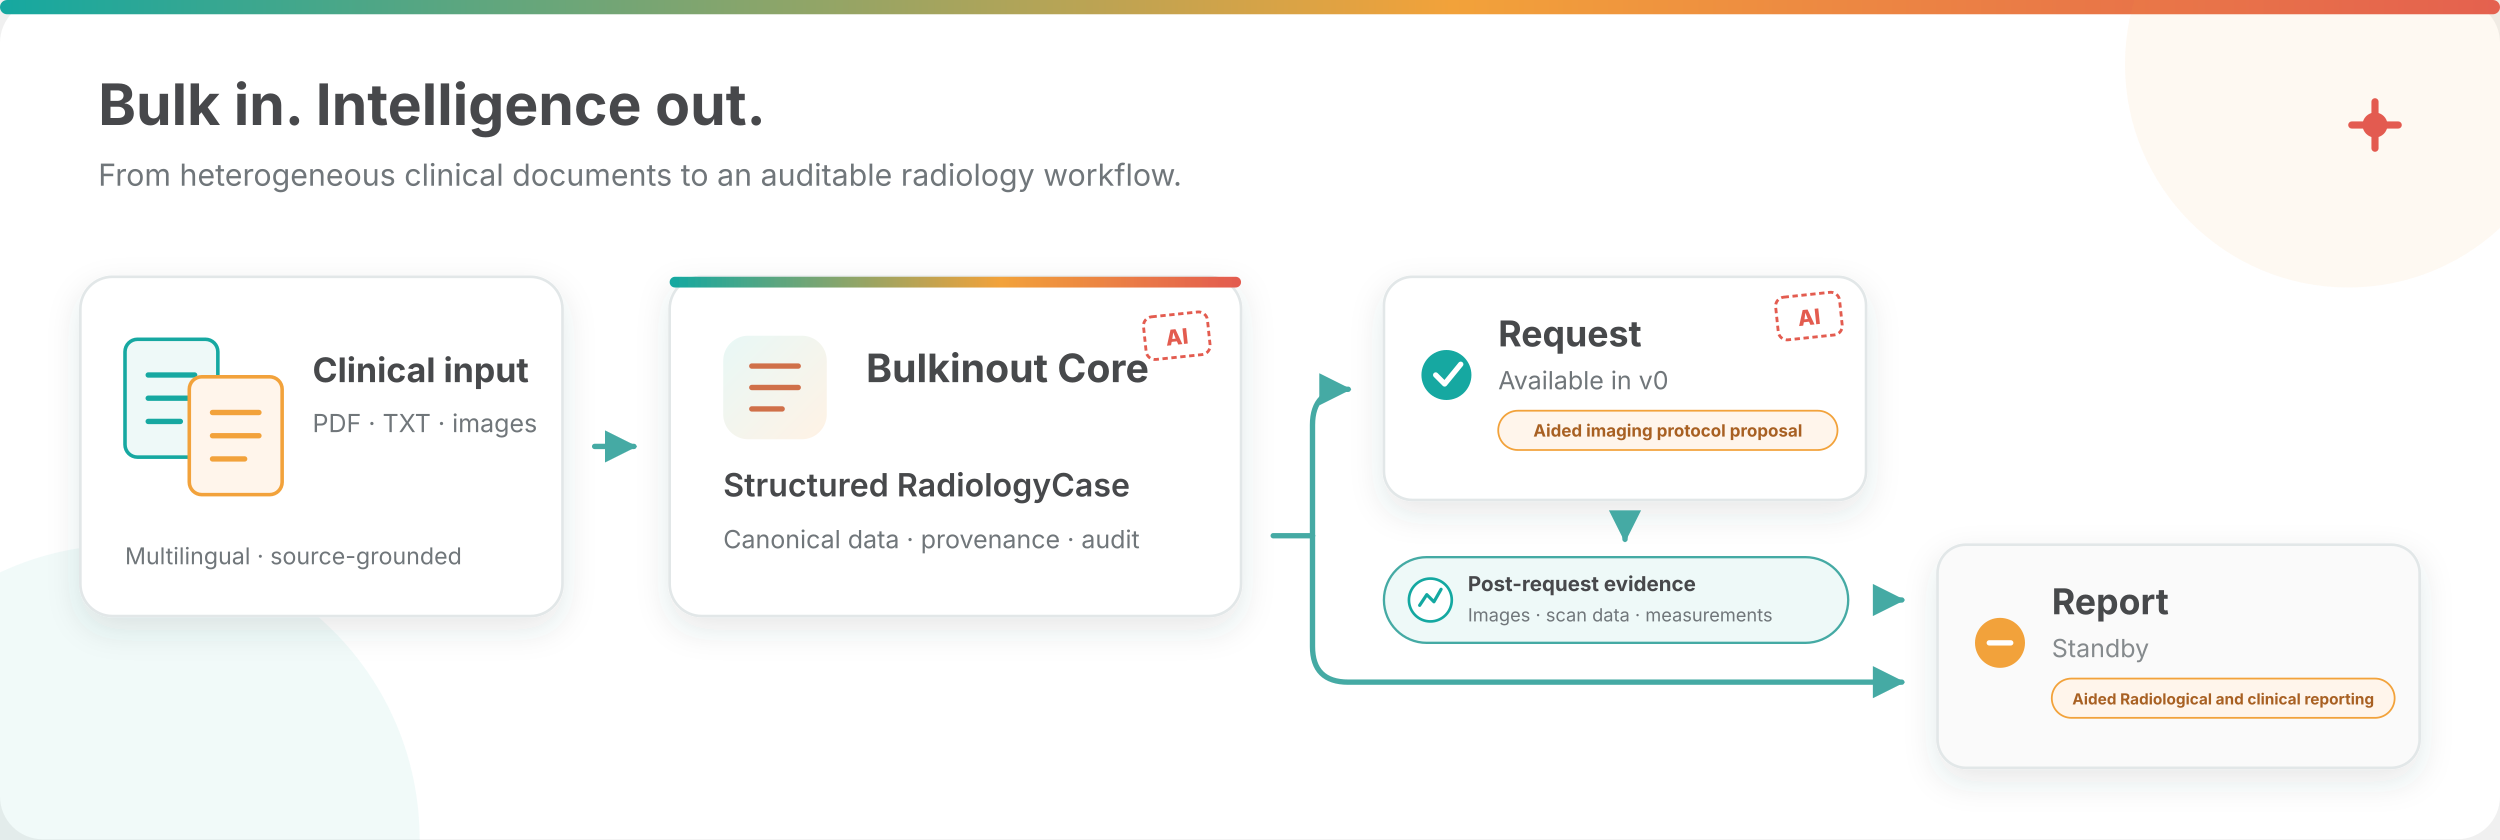
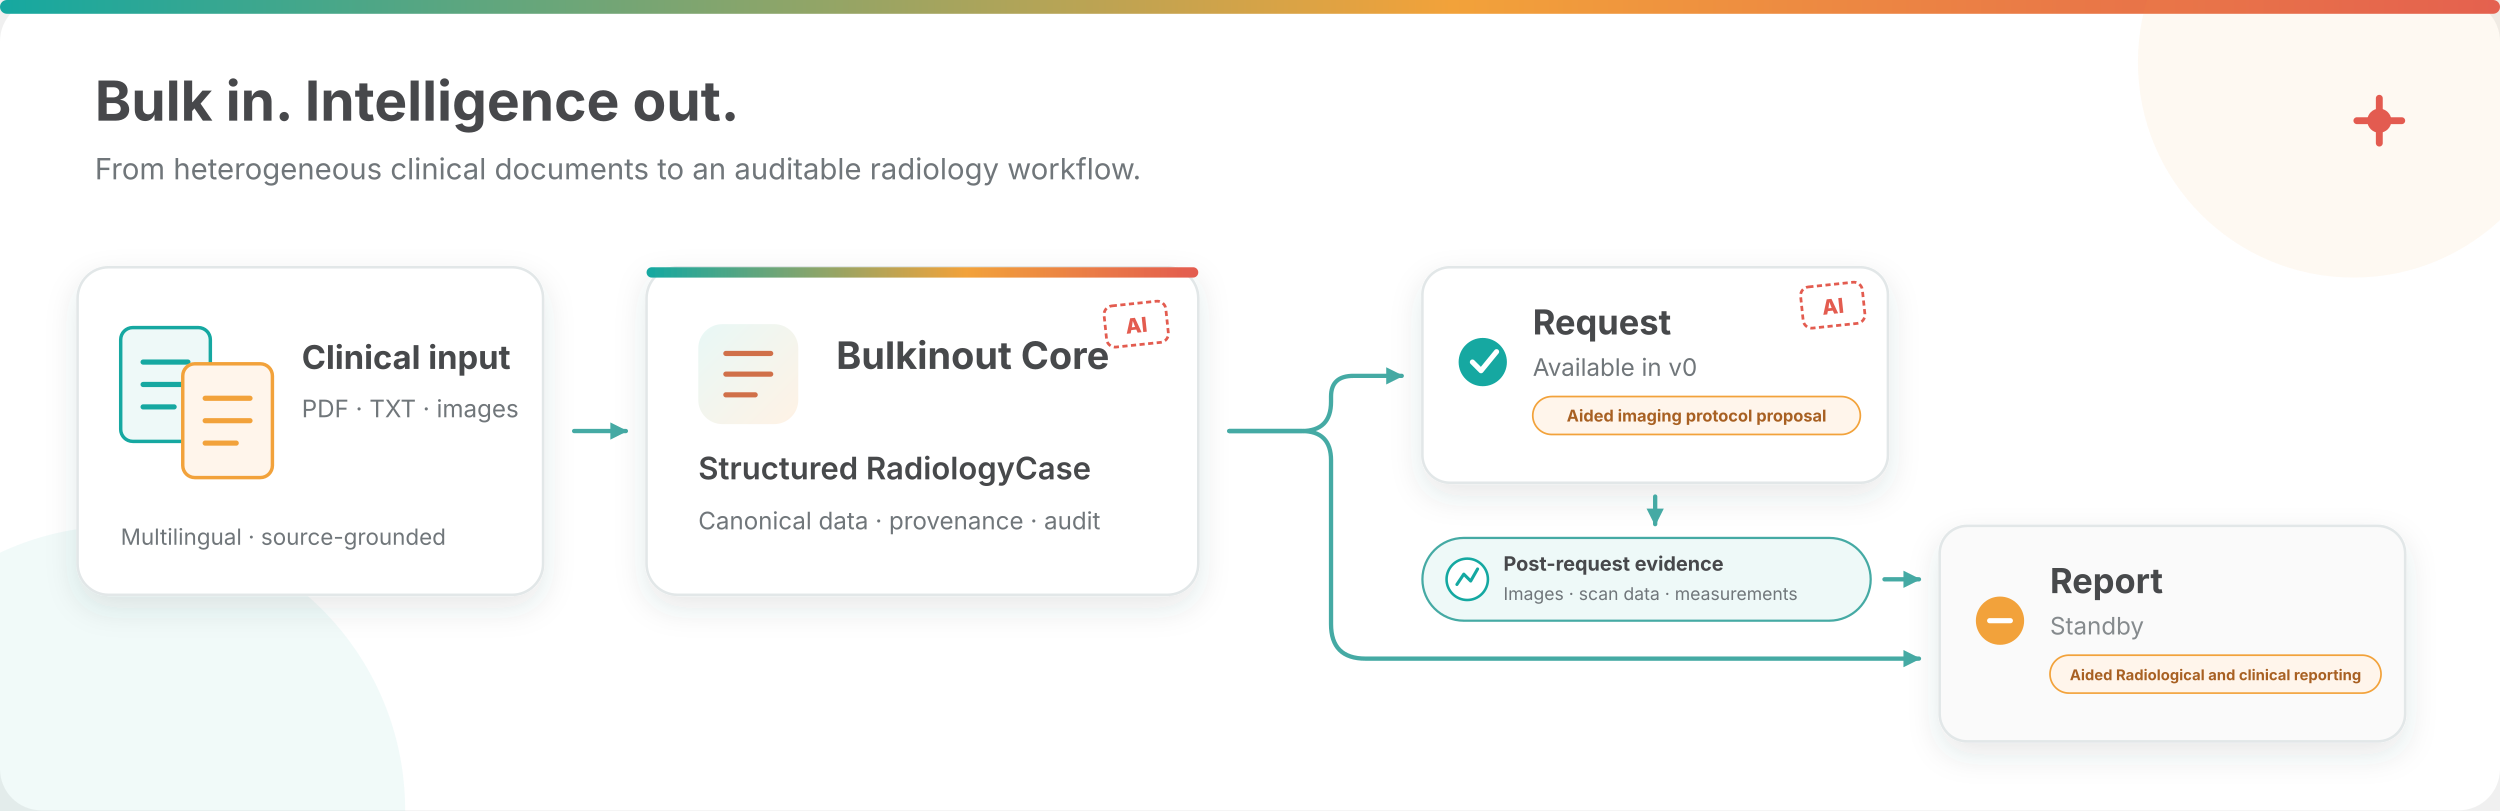
- <svg xmlns="http://www.w3.org/2000/svg" width="1400" height="470" viewBox="0 0 1400 470" role="img" aria-labelledby="title desc">
+ <svg xmlns="http://www.w3.org/2000/svg" width="1450" height="470" viewBox="0 0 1450 470" role="img" aria-labelledby="title desc">
  <defs>
    <linearGradient id="brand" x1="0" y1="0" x2="1" y2="0">
      <stop offset="0" stop-color="#14a8a1" />
      <stop offset="0.58" stop-color="#f2a23a" />
      <stop offset="1" stop-color="#e35b50" />
    </linearGradient>
    <linearGradient id="softBrand" x1="0" y1="0" x2="1" y2="1">
      <stop offset="0" stop-color="#e8f8f6" />
      <stop offset="1" stop-color="#fff2e5" />
    </linearGradient>
    <filter id="shadow" x="-20%" y="-20%" width="140%" height="150%">
      <feDropShadow dx="0" dy="7" stdDeviation="9" flood-color="#34454d" flood-opacity="0.12" />
    </filter>
-     <marker id="arrow" markerWidth="6" markerHeight="6" refX="5.4" refY="3" orient="auto" markerUnits="strokeWidth">
-       <path d="M0,0 L6,3 L0,6 Z" fill="#45aaa4" />
+     <marker id="arrow" markerWidth="4" markerHeight="4" refX="3.6" refY="2" orient="auto" markerUnits="strokeWidth">
+       <path d="M0,0 L4,2 L0,4 Z" fill="#45aaa4" />
    </marker>
  </defs>
-   <rect width="1400" height="470" rx="24" fill="#ffffff" />
-   <rect width="1400" height="8" rx="4" fill="url(#brand)" />
-   <circle cx="1315" cy="36" r="125" fill="#f2a23a" opacity="0.07" />
+   <rect width="1450" height="470" rx="24" fill="#ffffff" />
+   <rect width="1450" height="8" rx="4" fill="url(#brand)" />
+   <circle cx="1365" cy="36" r="125" fill="#f2a23a" opacity="0.07" />
  <circle cx="70" cy="470" r="165" fill="#14a8a1" opacity="0.06" />
  <text x="55" y="70" fill="#47484b" font-family="Inter,Segoe UI,Arial,sans-serif" font-size="32" font-weight="700">Bulk in. Intelligence out.</text>
  <text x="55" y="104" fill="#70767a" font-family="Inter,Segoe UI,Arial,sans-serif" font-size="17">From heterogeneous clinical documents to an auditable radiology workflow.</text>
  <g filter="url(#shadow)">
    <rect x="45" y="155" width="270" height="190" rx="18" fill="#ffffff" stroke="#e2e7e8" stroke-width="1.5" />
    <rect x="70" y="190" width="52" height="66" rx="7" fill="#eef9f8" stroke="#14a8a1" stroke-width="2" />
    <path d="M83 210h26M83 223h26M83 236h18" stroke="#14a8a1" stroke-width="3" stroke-linecap="round" />
    <rect x="106" y="211" width="52" height="66" rx="7" fill="#fff5eb" stroke="#f2a23a" stroke-width="2" />
    <path d="M119 231h26M119 244h26M119 257h18" stroke="#f2a23a" stroke-width="3" stroke-linecap="round" />
    <text x="175" y="214" fill="#47484b" font-family="Inter,Segoe UI,Arial,sans-serif" font-size="19" font-weight="700">Clinical input</text>
    <text x="175" y="242" fill="#70767a" font-family="Inter,Segoe UI,Arial,sans-serif" font-size="14">PDF · TXT · images</text>
    <text x="70" y="316" fill="#70767a" font-family="Inter,Segoe UI,Arial,sans-serif" font-size="13">Multilingual · source-grounded</text>
  </g>
-   <path d="M333 250H355" stroke="#45aaa4" stroke-width="3" stroke-linecap="round" marker-end="url(#arrow)" />
+   <path d="M333 250H363" stroke="#45aaa4" stroke-width="2.5" stroke-linecap="round" marker-end="url(#arrow)" />
  <g filter="url(#shadow)">
    <rect x="375" y="155" width="320" height="190" rx="18" fill="#ffffff" stroke="#e2e7e8" stroke-width="1.5" />
    <rect x="375" y="155" width="320" height="6" rx="3" fill="url(#brand)" />
    <rect x="405" y="188" width="58" height="58" rx="14" fill="url(#softBrand)" />
    <path d="M421 205h26M421 217h26M421 229h17" stroke="#d06f4a" stroke-width="3" stroke-linecap="round" />
    <text x="485" y="214" fill="#47484b" font-family="Inter,Segoe UI,Arial,sans-serif" font-size="22" font-weight="700">Bulkinout Core</text>
    <g transform="rotate(-6 659 188)">
      <rect x="641" y="176" width="36" height="24" rx="5" fill="#ffffff" stroke="#e35b50" stroke-width="1.6" stroke-dasharray="3 2" />
      <text x="659" y="193" fill="#e35b50" font-family="Inter,Segoe UI,Arial,sans-serif" font-size="12" font-weight="800" text-anchor="middle">AI</text>
    </g>
    <text x="405" y="278" fill="#47484b" font-family="Inter,Segoe UI,Arial,sans-serif" font-size="18" font-weight="600">Structured RadiologyCase</text>
    <text x="405" y="307" fill="#70767a" font-family="Inter,Segoe UI,Arial,sans-serif" font-size="14">Canonical data · provenance · audit</text>
  </g>
-   <path d="M713 300H735" stroke="#45aaa4" stroke-width="3" stroke-linecap="round" />
-   <path d="M735 300V238 Q735 218 755 218" stroke="#45aaa4" stroke-width="3" fill="none" stroke-linecap="round" marker-end="url(#arrow)" />
-   <path d="M735 300V362 Q735 382 755 382H1065" stroke="#45aaa4" stroke-width="3" fill="none" stroke-linecap="round" marker-end="url(#arrow)" />
+   <path d="M713 250H755 Q772 250 772 233V230 Q772 218 785 218H813" stroke="#45aaa4" stroke-width="2.5" fill="none" stroke-linecap="round" marker-end="url(#arrow)" />
+   <path d="M713 250H755 Q772 250 772 267V362 Q772 382 792 382H1113" stroke="#45aaa4" stroke-width="2.5" fill="none" stroke-linecap="round" marker-end="url(#arrow)" />
  <g filter="url(#shadow)">
-     <rect x="775" y="155" width="270" height="125" rx="16" fill="#ffffff" stroke="#e2e7e8" stroke-width="1.5" />
-     <circle cx="810" cy="210" r="14" fill="#14a8a1" />
-     <path d="M804 210l5 5 9-11" stroke="#ffffff" stroke-width="3" fill="none" stroke-linecap="round" stroke-linejoin="round" />
-     <text x="839" y="194" fill="#47484b" font-family="Inter,Segoe UI,Arial,sans-serif" font-size="20" font-weight="700">Request</text>
-     <text x="839" y="218" fill="#70767a" font-family="Inter,Segoe UI,Arial,sans-serif" font-size="14">Available in v0</text>
-     <rect x="839" y="230" width="190" height="22" rx="11" fill="#fff5eb" stroke="#f2a23a" stroke-width="1" />
-     <text x="934" y="244.5" fill="#a86124" font-family="Inter,Segoe UI,Arial,sans-serif" font-size="9.5" font-weight="700" text-anchor="middle">Aided imaging protocol proposal</text>
-     <g transform="rotate(-6 1013 177)">
-       <rect x="995" y="165" width="36" height="24" rx="5" fill="#ffffff" stroke="#e35b50" stroke-width="1.6" stroke-dasharray="3 2" />
-       <text x="1013" y="182" fill="#e35b50" font-family="Inter,Segoe UI,Arial,sans-serif" font-size="12" font-weight="800" text-anchor="middle">AI</text>
+     <rect x="825" y="155" width="270" height="125" rx="16" fill="#ffffff" stroke="#e2e7e8" stroke-width="1.5" />
+     <circle cx="860" cy="210" r="14" fill="#14a8a1" />
+     <path d="M854 210l5 5 9-11" stroke="#ffffff" stroke-width="3" fill="none" stroke-linecap="round" stroke-linejoin="round" />
+     <text x="889" y="194" fill="#47484b" font-family="Inter,Segoe UI,Arial,sans-serif" font-size="20" font-weight="700">Request</text>
+     <text x="889" y="218" fill="#70767a" font-family="Inter,Segoe UI,Arial,sans-serif" font-size="14">Available in v0</text>
+     <rect x="889" y="230" width="190" height="22" rx="11" fill="#fff5eb" stroke="#f2a23a" stroke-width="1" />
+     <text x="984" y="244.5" fill="#a86124" font-family="Inter,Segoe UI,Arial,sans-serif" font-size="9.5" font-weight="700" text-anchor="middle">Aided imaging protocol proposal</text>
+     <g transform="rotate(-6 1063 177)">
+       <rect x="1045" y="165" width="36" height="24" rx="5" fill="#ffffff" stroke="#e35b50" stroke-width="1.6" stroke-dasharray="3 2" />
+       <text x="1063" y="182" fill="#e35b50" font-family="Inter,Segoe UI,Arial,sans-serif" font-size="12" font-weight="800" text-anchor="middle">AI</text>
    </g>
  </g>
-   <path d="M910 288V302" stroke="#45aaa4" stroke-width="3" stroke-linecap="round" marker-end="url(#arrow)" />
+   <path d="M960 288V304" stroke="#45aaa4" stroke-width="2.5" stroke-linecap="round" marker-end="url(#arrow)" />
  <g>
-     <rect x="775" y="312" width="260" height="48" rx="24" fill="#eef9f8" stroke="#45aaa4" stroke-width="1.3" />
-     <circle cx="801" cy="336" r="12" fill="#ffffff" stroke="#14a8a1" stroke-width="1.5" />
-     <path d="M795 339l4-6 4 4 4-7" stroke="#14a8a1" stroke-width="1.8" fill="none" stroke-linecap="round" stroke-linejoin="round" />
-     <text x="822" y="331" fill="#47484b" font-family="Inter,Segoe UI,Arial,sans-serif" font-size="11.5" font-weight="700">Post-request evidence</text>
-     <text x="822" y="348" fill="#70767a" font-family="Inter,Segoe UI,Arial,sans-serif" font-size="10.2">Images · scan data · measurements</text>
+     <rect x="825" y="312" width="260" height="48" rx="24" fill="#eef9f8" stroke="#45aaa4" stroke-width="1.3" />
+     <circle cx="851" cy="336" r="12" fill="#ffffff" stroke="#14a8a1" stroke-width="1.5" />
+     <path d="M845 339l4-6 4 4 4-7" stroke="#14a8a1" stroke-width="1.8" fill="none" stroke-linecap="round" stroke-linejoin="round" />
+     <text x="872" y="331" fill="#47484b" font-family="Inter,Segoe UI,Arial,sans-serif" font-size="11.5" font-weight="700">Post-request evidence</text>
+     <text x="872" y="348" fill="#70767a" font-family="Inter,Segoe UI,Arial,sans-serif" font-size="10.2">Images · scan data · measurements</text>
  </g>
-   <path d="M1053 336H1065" stroke="#45aaa4" stroke-width="3" stroke-linecap="round" marker-end="url(#arrow)" />
+   <path d="M1093 336H1113" stroke="#45aaa4" stroke-width="2.5" stroke-linecap="round" marker-end="url(#arrow)" />
  <g filter="url(#shadow)">
-     <rect x="1085" y="305" width="270" height="125" rx="16" fill="#fafafa" stroke="#e2e7e8" stroke-width="1.5" />
-     <circle cx="1120" cy="360" r="14" fill="#f2a23a" />
-     <path d="M1114 360h12" stroke="#ffffff" stroke-width="3" stroke-linecap="round" />
-     <text x="1149" y="344" fill="#47484b" font-family="Inter,Segoe UI,Arial,sans-serif" font-size="20" font-weight="700">Report</text>
-     <text x="1149" y="368" fill="#858a8d" font-family="Inter,Segoe UI,Arial,sans-serif" font-size="14">Standby</text>
-     <rect x="1149" y="380" width="192" height="22" rx="11" fill="#fff5eb" stroke="#f2a23a" stroke-width="1" />
-     <text x="1245" y="394.5" fill="#a86124" font-family="Inter,Segoe UI,Arial,sans-serif" font-size="8.6" font-weight="700" text-anchor="middle">Aided Radiological and clinical reporting</text>
+     <rect x="1125" y="305" width="270" height="125" rx="16" fill="#fafafa" stroke="#e2e7e8" stroke-width="1.5" />
+     <circle cx="1160" cy="360" r="14" fill="#f2a23a" />
+     <path d="M1154 360h12" stroke="#ffffff" stroke-width="3" stroke-linecap="round" />
+     <text x="1189" y="344" fill="#47484b" font-family="Inter,Segoe UI,Arial,sans-serif" font-size="20" font-weight="700">Report</text>
+     <text x="1189" y="368" fill="#858a8d" font-family="Inter,Segoe UI,Arial,sans-serif" font-size="14">Standby</text>
+     <rect x="1189" y="380" width="192" height="22" rx="11" fill="#fff5eb" stroke="#f2a23a" stroke-width="1" />
+     <text x="1285" y="394.5" fill="#a86124" font-family="Inter,Segoe UI,Arial,sans-serif" font-size="8.6" font-weight="700" text-anchor="middle">Aided Radiological and clinical reporting</text>
  </g>
-   <circle cx="1330" cy="70" r="7" fill="#e35b50" />
-   <path d="M1330 57v26M1317 70h26" stroke="#e35b50" stroke-width="4" stroke-linecap="round" />
+   <circle cx="1380" cy="70" r="7" fill="#e35b50" />
+   <path d="M1380 57v26M1367 70h26" stroke="#e35b50" stroke-width="4" stroke-linecap="round" />
</svg>
